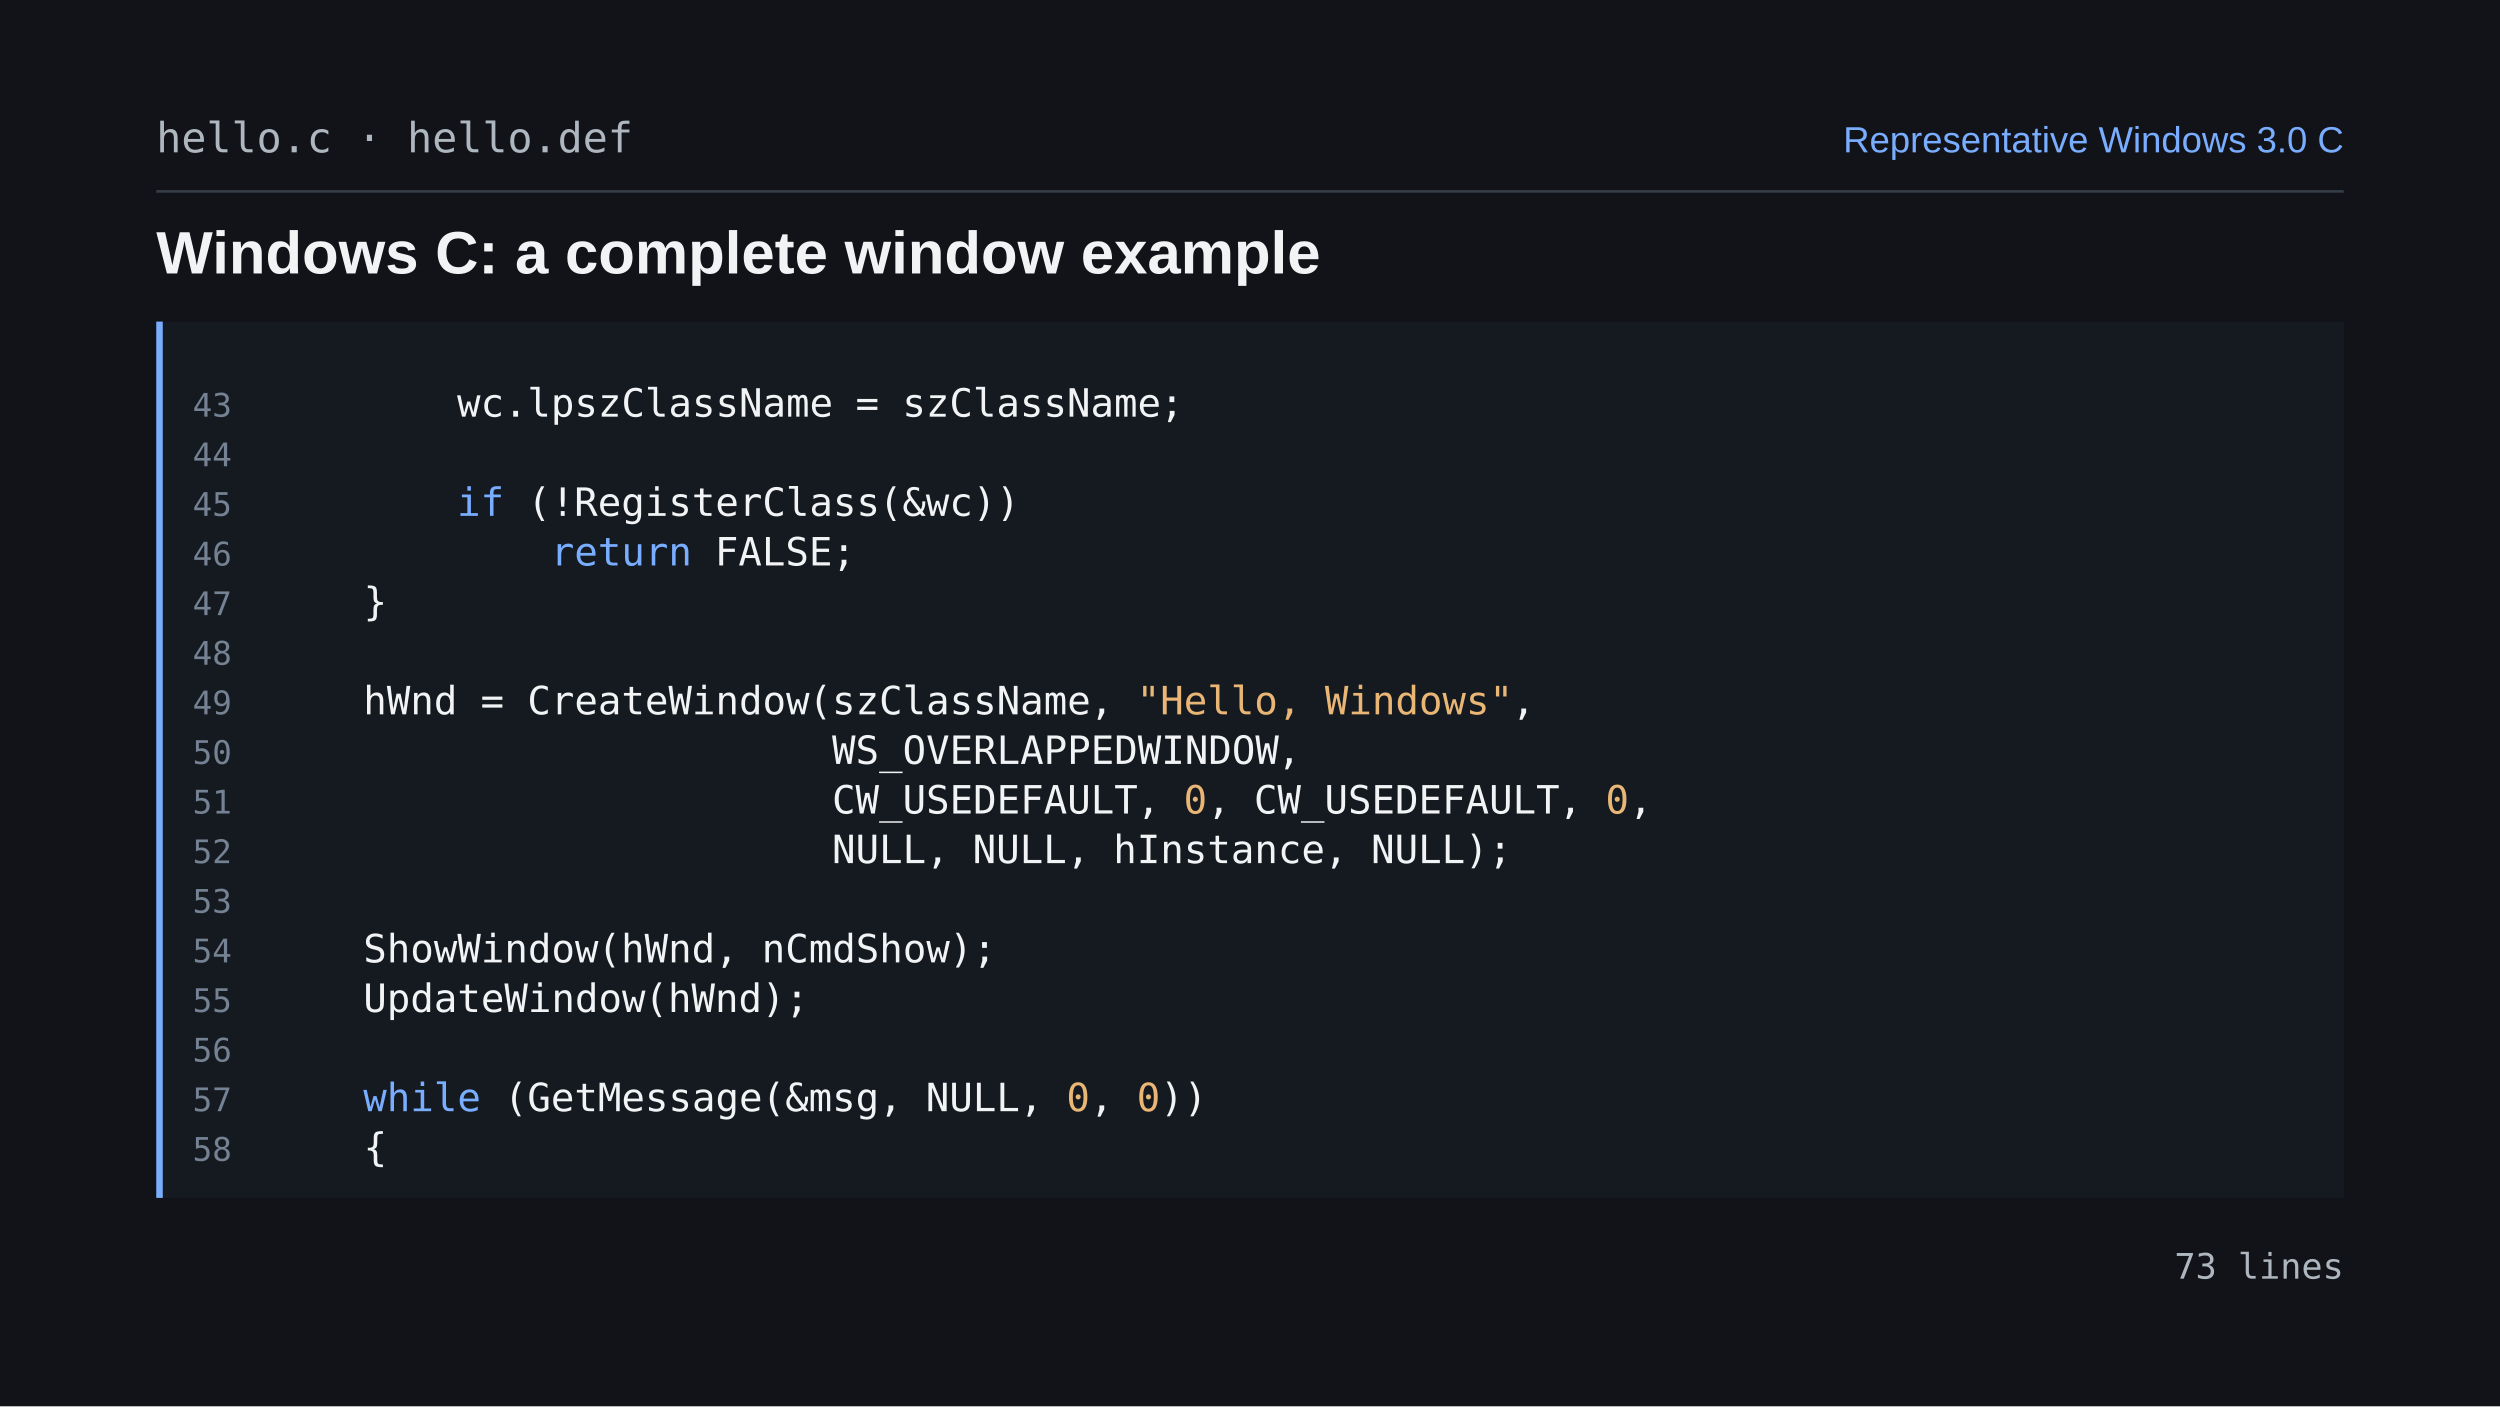
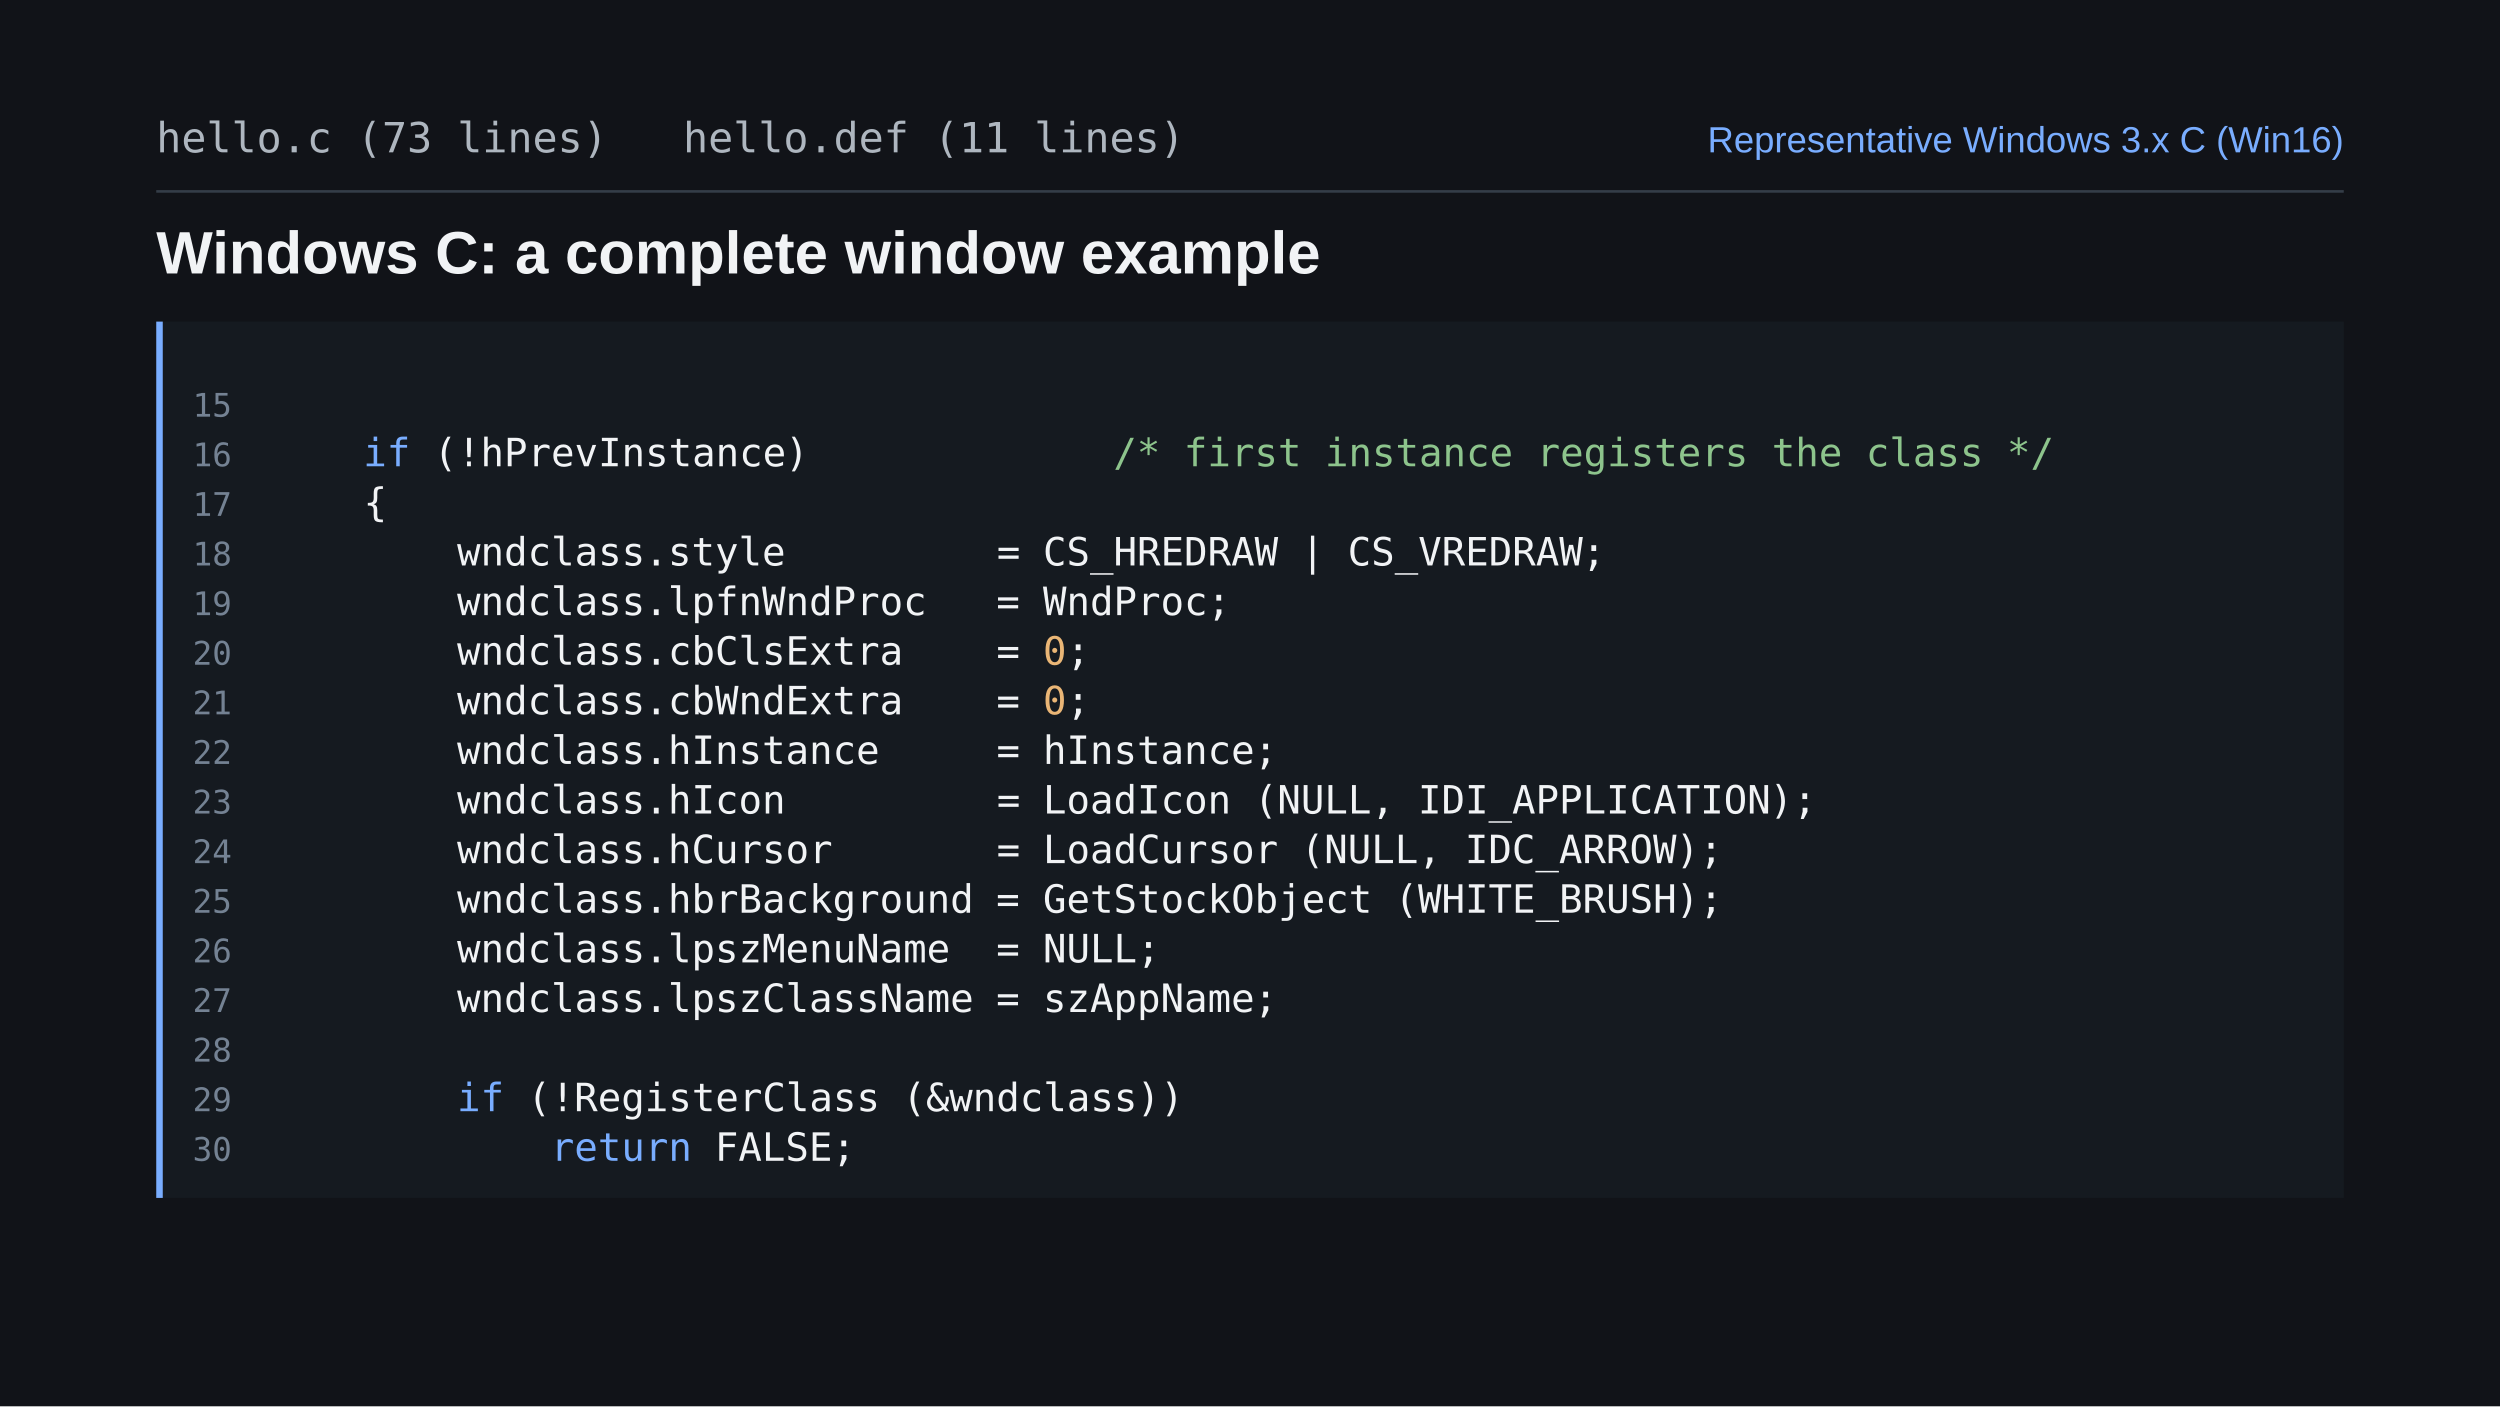
<svg xmlns="http://www.w3.org/2000/svg" width="1920" height="1080" viewBox="0 0 1920 1080" role="img">
  <defs>
    <pattern id="back" width="12" height="12" patternUnits="userSpaceOnUse">
      <path d="M0 6L6 0L12 6L6 12Z" fill="none" stroke="#8fa1c5" stroke-width="1" />
    </pattern>
    <pattern id="felt" width="10" height="10" patternUnits="userSpaceOnUse">
      <path d="M1 2h1M6 7h1" stroke="#ffffff" stroke-opacity=".035" />
    </pattern>
  </defs>
  <rect x="0.00" y="0.00" width="1920.00" height="1080.00" rx="0" fill="#111318" />
-   <text x="120.00" y="117.00" font-family="DejaVu Sans Mono" font-size="32" font-weight="400" fill="#aeb6bf" text-anchor="start" opacity="1" xml:space="preserve">hello.c · hello.def</text>
-   <text x="1800.00" y="117.00" font-family="Liberation Sans" font-size="28" font-weight="400" fill="#79adff" text-anchor="end" opacity="1" xml:space="preserve">Representative Windows 3.0 C</text>
+   <text x="120.00" y="117.00" font-family="DejaVu Sans Mono" font-size="32" font-weight="400" fill="#aeb6bf" text-anchor="start" opacity="1" xml:space="preserve">hello.c (73 lines)   hello.def (11 lines)</text>
+   <text x="1800.00" y="117.00" font-family="Liberation Sans" font-size="28" font-weight="400" fill="#79adff" text-anchor="end" opacity="1" xml:space="preserve">Representative Windows 3.x C (Win16)</text>
  <path d="M120.00 147.00L1800.00 147.00" fill="none" stroke="#343d48" stroke-width="2" />
  <text x="120.00" y="210.00" font-family="Liberation Sans" font-size="46" font-weight="700" fill="#f1f3f5" text-anchor="start" opacity="1" xml:space="preserve">Windows C: a complete window example</text>
  <rect x="120.00" y="247.00" width="1680.00" height="673.00" rx="0" fill="#151a20" />
  <rect x="120.00" y="247.00" width="5.00" height="673.00" rx="0" fill="#79adff" />
-   <text x="163.00" y="320.00" font-family="DejaVu Sans Mono" font-size="25" font-weight="400" fill="#748293" text-anchor="middle" opacity="1" xml:space="preserve">43</text>
-   <text x="207.00" y="320.00" font-family="DejaVu Sans Mono" font-size="30" font-weight="400" fill="#f1f3f5" text-anchor="start" opacity="1" xml:space="preserve">        </text>
-   <text x="351.00" y="320.00" font-family="DejaVu Sans Mono" font-size="30" font-weight="400" fill="#f1f3f5" text-anchor="start" opacity="1" xml:space="preserve">wc</text>
-   <text x="387.00" y="320.00" font-family="DejaVu Sans Mono" font-size="30" font-weight="400" fill="#f1f3f5" text-anchor="start" opacity="1" xml:space="preserve">.</text>
-   <text x="405.00" y="320.00" font-family="DejaVu Sans Mono" font-size="30" font-weight="400" fill="#f1f3f5" text-anchor="start" opacity="1" xml:space="preserve">lpszClassName</text>
-   <text x="639.00" y="320.00" font-family="DejaVu Sans Mono" font-size="30" font-weight="400" fill="#f1f3f5" text-anchor="start" opacity="1" xml:space="preserve"> = </text>
-   <text x="693.00" y="320.00" font-family="DejaVu Sans Mono" font-size="30" font-weight="400" fill="#f1f3f5" text-anchor="start" opacity="1" xml:space="preserve">szClassName</text>
-   <text x="891.00" y="320.00" font-family="DejaVu Sans Mono" font-size="30" font-weight="400" fill="#f1f3f5" text-anchor="start" opacity="1" xml:space="preserve">;</text>
-   <text x="163.00" y="358.10" font-family="DejaVu Sans Mono" font-size="25" font-weight="400" fill="#748293" text-anchor="middle" opacity="1" xml:space="preserve">44</text>
-   <text x="163.00" y="396.20" font-family="DejaVu Sans Mono" font-size="25" font-weight="400" fill="#748293" text-anchor="middle" opacity="1" xml:space="preserve">45</text>
-   <text x="207.00" y="396.20" font-family="DejaVu Sans Mono" font-size="30" font-weight="400" fill="#f1f3f5" text-anchor="start" opacity="1" xml:space="preserve">        </text>
-   <text x="351.00" y="396.20" font-family="DejaVu Sans Mono" font-size="30" font-weight="400" fill="#79adff" text-anchor="start" opacity="1" xml:space="preserve">if</text>
-   <text x="387.00" y="396.20" font-family="DejaVu Sans Mono" font-size="30" font-weight="400" fill="#f1f3f5" text-anchor="start" opacity="1" xml:space="preserve"> (!</text>
-   <text x="441.00" y="396.20" font-family="DejaVu Sans Mono" font-size="30" font-weight="400" fill="#f1f3f5" text-anchor="start" opacity="1" xml:space="preserve">RegisterClass</text>
-   <text x="675.00" y="396.20" font-family="DejaVu Sans Mono" font-size="30" font-weight="400" fill="#f1f3f5" text-anchor="start" opacity="1" xml:space="preserve">(&amp;</text>
-   <text x="711.00" y="396.20" font-family="DejaVu Sans Mono" font-size="30" font-weight="400" fill="#f1f3f5" text-anchor="start" opacity="1" xml:space="preserve">wc</text>
-   <text x="747.00" y="396.20" font-family="DejaVu Sans Mono" font-size="30" font-weight="400" fill="#f1f3f5" text-anchor="start" opacity="1" xml:space="preserve">))</text>
-   <text x="163.00" y="434.30" font-family="DejaVu Sans Mono" font-size="25" font-weight="400" fill="#748293" text-anchor="middle" opacity="1" xml:space="preserve">46</text>
-   <text x="207.00" y="434.30" font-family="DejaVu Sans Mono" font-size="30" font-weight="400" fill="#f1f3f5" text-anchor="start" opacity="1" xml:space="preserve">            </text>
-   <text x="423.00" y="434.30" font-family="DejaVu Sans Mono" font-size="30" font-weight="400" fill="#79adff" text-anchor="start" opacity="1" xml:space="preserve">return</text>
-   <text x="531.00" y="434.30" font-family="DejaVu Sans Mono" font-size="30" font-weight="400" fill="#f1f3f5" text-anchor="start" opacity="1" xml:space="preserve"> </text>
-   <text x="549.00" y="434.30" font-family="DejaVu Sans Mono" font-size="30" font-weight="400" fill="#f1f3f5" text-anchor="start" opacity="1" xml:space="preserve">FALSE</text>
-   <text x="639.00" y="434.30" font-family="DejaVu Sans Mono" font-size="30" font-weight="400" fill="#f1f3f5" text-anchor="start" opacity="1" xml:space="preserve">;</text>
-   <text x="163.00" y="472.40" font-family="DejaVu Sans Mono" font-size="25" font-weight="400" fill="#748293" text-anchor="middle" opacity="1" xml:space="preserve">47</text>
-   <text x="207.00" y="472.40" font-family="DejaVu Sans Mono" font-size="30" font-weight="400" fill="#f1f3f5" text-anchor="start" opacity="1" xml:space="preserve">    }</text>
-   <text x="163.00" y="510.50" font-family="DejaVu Sans Mono" font-size="25" font-weight="400" fill="#748293" text-anchor="middle" opacity="1" xml:space="preserve">48</text>
-   <text x="163.00" y="548.60" font-family="DejaVu Sans Mono" font-size="25" font-weight="400" fill="#748293" text-anchor="middle" opacity="1" xml:space="preserve">49</text>
-   <text x="207.00" y="548.60" font-family="DejaVu Sans Mono" font-size="30" font-weight="400" fill="#f1f3f5" text-anchor="start" opacity="1" xml:space="preserve">    </text>
-   <text x="279.00" y="548.60" font-family="DejaVu Sans Mono" font-size="30" font-weight="400" fill="#f1f3f5" text-anchor="start" opacity="1" xml:space="preserve">hWnd</text>
-   <text x="351.00" y="548.60" font-family="DejaVu Sans Mono" font-size="30" font-weight="400" fill="#f1f3f5" text-anchor="start" opacity="1" xml:space="preserve"> = </text>
-   <text x="405.00" y="548.60" font-family="DejaVu Sans Mono" font-size="30" font-weight="400" fill="#f1f3f5" text-anchor="start" opacity="1" xml:space="preserve">CreateWindow</text>
-   <text x="621.00" y="548.60" font-family="DejaVu Sans Mono" font-size="30" font-weight="400" fill="#f1f3f5" text-anchor="start" opacity="1" xml:space="preserve">(</text>
-   <text x="639.00" y="548.60" font-family="DejaVu Sans Mono" font-size="30" font-weight="400" fill="#f1f3f5" text-anchor="start" opacity="1" xml:space="preserve">szClassName</text>
-   <text x="837.00" y="548.60" font-family="DejaVu Sans Mono" font-size="30" font-weight="400" fill="#f1f3f5" text-anchor="start" opacity="1" xml:space="preserve">, </text>
-   <text x="873.00" y="548.60" font-family="DejaVu Sans Mono" font-size="30" font-weight="400" fill="#eab676" text-anchor="start" opacity="1" xml:space="preserve">"Hello, Windows"</text>
-   <text x="1161.00" y="548.60" font-family="DejaVu Sans Mono" font-size="30" font-weight="400" fill="#f1f3f5" text-anchor="start" opacity="1" xml:space="preserve">,</text>
-   <text x="163.00" y="586.70" font-family="DejaVu Sans Mono" font-size="25" font-weight="400" fill="#748293" text-anchor="middle" opacity="1" xml:space="preserve">50</text>
-   <text x="207.00" y="586.70" font-family="DejaVu Sans Mono" font-size="30" font-weight="400" fill="#f1f3f5" text-anchor="start" opacity="1" xml:space="preserve">                        </text>
-   <text x="639.00" y="586.70" font-family="DejaVu Sans Mono" font-size="30" font-weight="400" fill="#f1f3f5" text-anchor="start" opacity="1" xml:space="preserve">WS_OVERLAPPEDWINDOW</text>
-   <text x="981.00" y="586.70" font-family="DejaVu Sans Mono" font-size="30" font-weight="400" fill="#f1f3f5" text-anchor="start" opacity="1" xml:space="preserve">,</text>
-   <text x="163.00" y="624.80" font-family="DejaVu Sans Mono" font-size="25" font-weight="400" fill="#748293" text-anchor="middle" opacity="1" xml:space="preserve">51</text>
-   <text x="207.00" y="624.80" font-family="DejaVu Sans Mono" font-size="30" font-weight="400" fill="#f1f3f5" text-anchor="start" opacity="1" xml:space="preserve">                        </text>
-   <text x="639.00" y="624.80" font-family="DejaVu Sans Mono" font-size="30" font-weight="400" fill="#f1f3f5" text-anchor="start" opacity="1" xml:space="preserve">CW_USEDEFAULT</text>
-   <text x="873.00" y="624.80" font-family="DejaVu Sans Mono" font-size="30" font-weight="400" fill="#f1f3f5" text-anchor="start" opacity="1" xml:space="preserve">, </text>
-   <text x="909.00" y="624.80" font-family="DejaVu Sans Mono" font-size="30" font-weight="400" fill="#eab676" text-anchor="start" opacity="1" xml:space="preserve">0</text>
-   <text x="927.00" y="624.80" font-family="DejaVu Sans Mono" font-size="30" font-weight="400" fill="#f1f3f5" text-anchor="start" opacity="1" xml:space="preserve">, </text>
-   <text x="963.00" y="624.80" font-family="DejaVu Sans Mono" font-size="30" font-weight="400" fill="#f1f3f5" text-anchor="start" opacity="1" xml:space="preserve">CW_USEDEFAULT</text>
-   <text x="1197.00" y="624.80" font-family="DejaVu Sans Mono" font-size="30" font-weight="400" fill="#f1f3f5" text-anchor="start" opacity="1" xml:space="preserve">, </text>
-   <text x="1233.00" y="624.80" font-family="DejaVu Sans Mono" font-size="30" font-weight="400" fill="#eab676" text-anchor="start" opacity="1" xml:space="preserve">0</text>
-   <text x="1251.00" y="624.80" font-family="DejaVu Sans Mono" font-size="30" font-weight="400" fill="#f1f3f5" text-anchor="start" opacity="1" xml:space="preserve">,</text>
-   <text x="163.00" y="662.90" font-family="DejaVu Sans Mono" font-size="25" font-weight="400" fill="#748293" text-anchor="middle" opacity="1" xml:space="preserve">52</text>
-   <text x="207.00" y="662.90" font-family="DejaVu Sans Mono" font-size="30" font-weight="400" fill="#f1f3f5" text-anchor="start" opacity="1" xml:space="preserve">                        </text>
-   <text x="639.00" y="662.90" font-family="DejaVu Sans Mono" font-size="30" font-weight="400" fill="#f1f3f5" text-anchor="start" opacity="1" xml:space="preserve">NULL</text>
-   <text x="711.00" y="662.90" font-family="DejaVu Sans Mono" font-size="30" font-weight="400" fill="#f1f3f5" text-anchor="start" opacity="1" xml:space="preserve">, </text>
-   <text x="747.00" y="662.90" font-family="DejaVu Sans Mono" font-size="30" font-weight="400" fill="#f1f3f5" text-anchor="start" opacity="1" xml:space="preserve">NULL</text>
-   <text x="819.00" y="662.90" font-family="DejaVu Sans Mono" font-size="30" font-weight="400" fill="#f1f3f5" text-anchor="start" opacity="1" xml:space="preserve">, </text>
-   <text x="855.00" y="662.90" font-family="DejaVu Sans Mono" font-size="30" font-weight="400" fill="#f1f3f5" text-anchor="start" opacity="1" xml:space="preserve">hInstance</text>
-   <text x="1017.00" y="662.90" font-family="DejaVu Sans Mono" font-size="30" font-weight="400" fill="#f1f3f5" text-anchor="start" opacity="1" xml:space="preserve">, </text>
-   <text x="1053.00" y="662.90" font-family="DejaVu Sans Mono" font-size="30" font-weight="400" fill="#f1f3f5" text-anchor="start" opacity="1" xml:space="preserve">NULL</text>
-   <text x="1125.00" y="662.90" font-family="DejaVu Sans Mono" font-size="30" font-weight="400" fill="#f1f3f5" text-anchor="start" opacity="1" xml:space="preserve">);</text>
-   <text x="163.00" y="701.00" font-family="DejaVu Sans Mono" font-size="25" font-weight="400" fill="#748293" text-anchor="middle" opacity="1" xml:space="preserve">53</text>
-   <text x="163.00" y="739.10" font-family="DejaVu Sans Mono" font-size="25" font-weight="400" fill="#748293" text-anchor="middle" opacity="1" xml:space="preserve">54</text>
-   <text x="207.00" y="739.10" font-family="DejaVu Sans Mono" font-size="30" font-weight="400" fill="#f1f3f5" text-anchor="start" opacity="1" xml:space="preserve">    </text>
-   <text x="279.00" y="739.10" font-family="DejaVu Sans Mono" font-size="30" font-weight="400" fill="#f1f3f5" text-anchor="start" opacity="1" xml:space="preserve">ShowWindow</text>
-   <text x="459.00" y="739.10" font-family="DejaVu Sans Mono" font-size="30" font-weight="400" fill="#f1f3f5" text-anchor="start" opacity="1" xml:space="preserve">(</text>
-   <text x="477.00" y="739.10" font-family="DejaVu Sans Mono" font-size="30" font-weight="400" fill="#f1f3f5" text-anchor="start" opacity="1" xml:space="preserve">hWnd</text>
-   <text x="549.00" y="739.10" font-family="DejaVu Sans Mono" font-size="30" font-weight="400" fill="#f1f3f5" text-anchor="start" opacity="1" xml:space="preserve">, </text>
-   <text x="585.00" y="739.10" font-family="DejaVu Sans Mono" font-size="30" font-weight="400" fill="#f1f3f5" text-anchor="start" opacity="1" xml:space="preserve">nCmdShow</text>
-   <text x="729.00" y="739.10" font-family="DejaVu Sans Mono" font-size="30" font-weight="400" fill="#f1f3f5" text-anchor="start" opacity="1" xml:space="preserve">);</text>
-   <text x="163.00" y="777.20" font-family="DejaVu Sans Mono" font-size="25" font-weight="400" fill="#748293" text-anchor="middle" opacity="1" xml:space="preserve">55</text>
-   <text x="207.00" y="777.20" font-family="DejaVu Sans Mono" font-size="30" font-weight="400" fill="#f1f3f5" text-anchor="start" opacity="1" xml:space="preserve">    </text>
-   <text x="279.00" y="777.20" font-family="DejaVu Sans Mono" font-size="30" font-weight="400" fill="#f1f3f5" text-anchor="start" opacity="1" xml:space="preserve">UpdateWindow</text>
-   <text x="495.00" y="777.20" font-family="DejaVu Sans Mono" font-size="30" font-weight="400" fill="#f1f3f5" text-anchor="start" opacity="1" xml:space="preserve">(</text>
-   <text x="513.00" y="777.20" font-family="DejaVu Sans Mono" font-size="30" font-weight="400" fill="#f1f3f5" text-anchor="start" opacity="1" xml:space="preserve">hWnd</text>
-   <text x="585.00" y="777.20" font-family="DejaVu Sans Mono" font-size="30" font-weight="400" fill="#f1f3f5" text-anchor="start" opacity="1" xml:space="preserve">);</text>
-   <text x="163.00" y="815.30" font-family="DejaVu Sans Mono" font-size="25" font-weight="400" fill="#748293" text-anchor="middle" opacity="1" xml:space="preserve">56</text>
-   <text x="163.00" y="853.40" font-family="DejaVu Sans Mono" font-size="25" font-weight="400" fill="#748293" text-anchor="middle" opacity="1" xml:space="preserve">57</text>
-   <text x="207.00" y="853.40" font-family="DejaVu Sans Mono" font-size="30" font-weight="400" fill="#f1f3f5" text-anchor="start" opacity="1" xml:space="preserve">    </text>
-   <text x="279.00" y="853.40" font-family="DejaVu Sans Mono" font-size="30" font-weight="400" fill="#79adff" text-anchor="start" opacity="1" xml:space="preserve">while</text>
-   <text x="369.00" y="853.40" font-family="DejaVu Sans Mono" font-size="30" font-weight="400" fill="#f1f3f5" text-anchor="start" opacity="1" xml:space="preserve"> (</text>
-   <text x="405.00" y="853.40" font-family="DejaVu Sans Mono" font-size="30" font-weight="400" fill="#f1f3f5" text-anchor="start" opacity="1" xml:space="preserve">GetMessage</text>
-   <text x="585.00" y="853.40" font-family="DejaVu Sans Mono" font-size="30" font-weight="400" fill="#f1f3f5" text-anchor="start" opacity="1" xml:space="preserve">(&amp;</text>
-   <text x="621.00" y="853.40" font-family="DejaVu Sans Mono" font-size="30" font-weight="400" fill="#f1f3f5" text-anchor="start" opacity="1" xml:space="preserve">msg</text>
-   <text x="675.00" y="853.40" font-family="DejaVu Sans Mono" font-size="30" font-weight="400" fill="#f1f3f5" text-anchor="start" opacity="1" xml:space="preserve">, </text>
-   <text x="711.00" y="853.40" font-family="DejaVu Sans Mono" font-size="30" font-weight="400" fill="#f1f3f5" text-anchor="start" opacity="1" xml:space="preserve">NULL</text>
-   <text x="783.00" y="853.40" font-family="DejaVu Sans Mono" font-size="30" font-weight="400" fill="#f1f3f5" text-anchor="start" opacity="1" xml:space="preserve">, </text>
-   <text x="819.00" y="853.40" font-family="DejaVu Sans Mono" font-size="30" font-weight="400" fill="#eab676" text-anchor="start" opacity="1" xml:space="preserve">0</text>
-   <text x="837.00" y="853.40" font-family="DejaVu Sans Mono" font-size="30" font-weight="400" fill="#f1f3f5" text-anchor="start" opacity="1" xml:space="preserve">, </text>
-   <text x="873.00" y="853.40" font-family="DejaVu Sans Mono" font-size="30" font-weight="400" fill="#eab676" text-anchor="start" opacity="1" xml:space="preserve">0</text>
-   <text x="891.00" y="853.40" font-family="DejaVu Sans Mono" font-size="30" font-weight="400" fill="#f1f3f5" text-anchor="start" opacity="1" xml:space="preserve">))</text>
-   <text x="163.00" y="891.50" font-family="DejaVu Sans Mono" font-size="25" font-weight="400" fill="#748293" text-anchor="middle" opacity="1" xml:space="preserve">58</text>
-   <text x="207.00" y="891.50" font-family="DejaVu Sans Mono" font-size="30" font-weight="400" fill="#f1f3f5" text-anchor="start" opacity="1" xml:space="preserve">    {</text>
-   <text x="1800.00" y="982.00" font-family="DejaVu Sans Mono" font-size="27" font-weight="400" fill="#aeb6bf" text-anchor="end" opacity="1" xml:space="preserve">73 lines</text>
+   <clipPath id="view">
+     <rect x="125" y="290" width="1675" height="615" />
+   </clipPath>
+   <g clip-path="url(#view)">
+     <text x="163.00" y="320.00" font-family="DejaVu Sans Mono" font-size="25" font-weight="400" fill="#748293" text-anchor="middle" opacity="1" xml:space="preserve">15</text>
+     <text x="163.00" y="358.10" font-family="DejaVu Sans Mono" font-size="25" font-weight="400" fill="#748293" text-anchor="middle" opacity="1" xml:space="preserve">16</text>
+     <text x="207.00" y="358.10" font-family="DejaVu Sans Mono" font-size="30" font-weight="400" fill="#f1f3f5" text-anchor="start" opacity="1" xml:space="preserve">    </text>
+     <text x="279.00" y="358.10" font-family="DejaVu Sans Mono" font-size="30" font-weight="400" fill="#79adff" text-anchor="start" opacity="1" xml:space="preserve">if</text>
+     <text x="315.00" y="358.10" font-family="DejaVu Sans Mono" font-size="30" font-weight="400" fill="#f1f3f5" text-anchor="start" opacity="1" xml:space="preserve"> (!</text>
+     <text x="369.00" y="358.10" font-family="DejaVu Sans Mono" font-size="30" font-weight="400" fill="#f1f3f5" text-anchor="start" opacity="1" xml:space="preserve">hPrevInstance</text>
+     <text x="603.00" y="358.10" font-family="DejaVu Sans Mono" font-size="30" font-weight="400" fill="#f1f3f5" text-anchor="start" opacity="1" xml:space="preserve">)             </text>
+     <text x="855.00" y="358.10" font-family="DejaVu Sans Mono" font-size="30" font-weight="400" fill="#8dc48c" text-anchor="start" opacity="1" xml:space="preserve">/* first instance registers the class */</text>
+     <text x="163.00" y="396.20" font-family="DejaVu Sans Mono" font-size="25" font-weight="400" fill="#748293" text-anchor="middle" opacity="1" xml:space="preserve">17</text>
+     <text x="207.00" y="396.20" font-family="DejaVu Sans Mono" font-size="30" font-weight="400" fill="#f1f3f5" text-anchor="start" opacity="1" xml:space="preserve">    {</text>
+     <text x="163.00" y="434.30" font-family="DejaVu Sans Mono" font-size="25" font-weight="400" fill="#748293" text-anchor="middle" opacity="1" xml:space="preserve">18</text>
+     <text x="207.00" y="434.30" font-family="DejaVu Sans Mono" font-size="30" font-weight="400" fill="#f1f3f5" text-anchor="start" opacity="1" xml:space="preserve">        </text>
+     <text x="351.00" y="434.30" font-family="DejaVu Sans Mono" font-size="30" font-weight="400" fill="#f1f3f5" text-anchor="start" opacity="1" xml:space="preserve">wndclass</text>
+     <text x="495.00" y="434.30" font-family="DejaVu Sans Mono" font-size="30" font-weight="400" fill="#f1f3f5" text-anchor="start" opacity="1" xml:space="preserve">.</text>
+     <text x="513.00" y="434.30" font-family="DejaVu Sans Mono" font-size="30" font-weight="400" fill="#f1f3f5" text-anchor="start" opacity="1" xml:space="preserve">style</text>
+     <text x="603.00" y="434.30" font-family="DejaVu Sans Mono" font-size="30" font-weight="400" fill="#f1f3f5" text-anchor="start" opacity="1" xml:space="preserve">         = </text>
+     <text x="801.00" y="434.30" font-family="DejaVu Sans Mono" font-size="30" font-weight="400" fill="#f1f3f5" text-anchor="start" opacity="1" xml:space="preserve">CS_HREDRAW</text>
+     <text x="981.00" y="434.30" font-family="DejaVu Sans Mono" font-size="30" font-weight="400" fill="#f1f3f5" text-anchor="start" opacity="1" xml:space="preserve"> | </text>
+     <text x="1035.00" y="434.30" font-family="DejaVu Sans Mono" font-size="30" font-weight="400" fill="#f1f3f5" text-anchor="start" opacity="1" xml:space="preserve">CS_VREDRAW</text>
+     <text x="1215.00" y="434.30" font-family="DejaVu Sans Mono" font-size="30" font-weight="400" fill="#f1f3f5" text-anchor="start" opacity="1" xml:space="preserve">;</text>
+     <text x="163.00" y="472.40" font-family="DejaVu Sans Mono" font-size="25" font-weight="400" fill="#748293" text-anchor="middle" opacity="1" xml:space="preserve">19</text>
+     <text x="207.00" y="472.40" font-family="DejaVu Sans Mono" font-size="30" font-weight="400" fill="#f1f3f5" text-anchor="start" opacity="1" xml:space="preserve">        </text>
+     <text x="351.00" y="472.40" font-family="DejaVu Sans Mono" font-size="30" font-weight="400" fill="#f1f3f5" text-anchor="start" opacity="1" xml:space="preserve">wndclass</text>
+     <text x="495.00" y="472.40" font-family="DejaVu Sans Mono" font-size="30" font-weight="400" fill="#f1f3f5" text-anchor="start" opacity="1" xml:space="preserve">.</text>
+     <text x="513.00" y="472.40" font-family="DejaVu Sans Mono" font-size="30" font-weight="400" fill="#f1f3f5" text-anchor="start" opacity="1" xml:space="preserve">lpfnWndProc</text>
+     <text x="711.00" y="472.40" font-family="DejaVu Sans Mono" font-size="30" font-weight="400" fill="#f1f3f5" text-anchor="start" opacity="1" xml:space="preserve">   = </text>
+     <text x="801.00" y="472.40" font-family="DejaVu Sans Mono" font-size="30" font-weight="400" fill="#f1f3f5" text-anchor="start" opacity="1" xml:space="preserve">WndProc</text>
+     <text x="927.00" y="472.40" font-family="DejaVu Sans Mono" font-size="30" font-weight="400" fill="#f1f3f5" text-anchor="start" opacity="1" xml:space="preserve">;</text>
+     <text x="163.00" y="510.50" font-family="DejaVu Sans Mono" font-size="25" font-weight="400" fill="#748293" text-anchor="middle" opacity="1" xml:space="preserve">20</text>
+     <text x="207.00" y="510.50" font-family="DejaVu Sans Mono" font-size="30" font-weight="400" fill="#f1f3f5" text-anchor="start" opacity="1" xml:space="preserve">        </text>
+     <text x="351.00" y="510.50" font-family="DejaVu Sans Mono" font-size="30" font-weight="400" fill="#f1f3f5" text-anchor="start" opacity="1" xml:space="preserve">wndclass</text>
+     <text x="495.00" y="510.50" font-family="DejaVu Sans Mono" font-size="30" font-weight="400" fill="#f1f3f5" text-anchor="start" opacity="1" xml:space="preserve">.</text>
+     <text x="513.00" y="510.50" font-family="DejaVu Sans Mono" font-size="30" font-weight="400" fill="#f1f3f5" text-anchor="start" opacity="1" xml:space="preserve">cbClsExtra</text>
+     <text x="693.00" y="510.50" font-family="DejaVu Sans Mono" font-size="30" font-weight="400" fill="#f1f3f5" text-anchor="start" opacity="1" xml:space="preserve">    = </text>
+     <text x="801.00" y="510.50" font-family="DejaVu Sans Mono" font-size="30" font-weight="400" fill="#eab676" text-anchor="start" opacity="1" xml:space="preserve">0</text>
+     <text x="819.00" y="510.50" font-family="DejaVu Sans Mono" font-size="30" font-weight="400" fill="#f1f3f5" text-anchor="start" opacity="1" xml:space="preserve">;</text>
+     <text x="163.00" y="548.60" font-family="DejaVu Sans Mono" font-size="25" font-weight="400" fill="#748293" text-anchor="middle" opacity="1" xml:space="preserve">21</text>
+     <text x="207.00" y="548.60" font-family="DejaVu Sans Mono" font-size="30" font-weight="400" fill="#f1f3f5" text-anchor="start" opacity="1" xml:space="preserve">        </text>
+     <text x="351.00" y="548.60" font-family="DejaVu Sans Mono" font-size="30" font-weight="400" fill="#f1f3f5" text-anchor="start" opacity="1" xml:space="preserve">wndclass</text>
+     <text x="495.00" y="548.60" font-family="DejaVu Sans Mono" font-size="30" font-weight="400" fill="#f1f3f5" text-anchor="start" opacity="1" xml:space="preserve">.</text>
+     <text x="513.00" y="548.60" font-family="DejaVu Sans Mono" font-size="30" font-weight="400" fill="#f1f3f5" text-anchor="start" opacity="1" xml:space="preserve">cbWndExtra</text>
+     <text x="693.00" y="548.60" font-family="DejaVu Sans Mono" font-size="30" font-weight="400" fill="#f1f3f5" text-anchor="start" opacity="1" xml:space="preserve">    = </text>
+     <text x="801.00" y="548.60" font-family="DejaVu Sans Mono" font-size="30" font-weight="400" fill="#eab676" text-anchor="start" opacity="1" xml:space="preserve">0</text>
+     <text x="819.00" y="548.60" font-family="DejaVu Sans Mono" font-size="30" font-weight="400" fill="#f1f3f5" text-anchor="start" opacity="1" xml:space="preserve">;</text>
+     <text x="163.00" y="586.70" font-family="DejaVu Sans Mono" font-size="25" font-weight="400" fill="#748293" text-anchor="middle" opacity="1" xml:space="preserve">22</text>
+     <text x="207.00" y="586.70" font-family="DejaVu Sans Mono" font-size="30" font-weight="400" fill="#f1f3f5" text-anchor="start" opacity="1" xml:space="preserve">        </text>
+     <text x="351.00" y="586.70" font-family="DejaVu Sans Mono" font-size="30" font-weight="400" fill="#f1f3f5" text-anchor="start" opacity="1" xml:space="preserve">wndclass</text>
+     <text x="495.00" y="586.70" font-family="DejaVu Sans Mono" font-size="30" font-weight="400" fill="#f1f3f5" text-anchor="start" opacity="1" xml:space="preserve">.</text>
+     <text x="513.00" y="586.70" font-family="DejaVu Sans Mono" font-size="30" font-weight="400" fill="#f1f3f5" text-anchor="start" opacity="1" xml:space="preserve">hInstance</text>
+     <text x="675.00" y="586.70" font-family="DejaVu Sans Mono" font-size="30" font-weight="400" fill="#f1f3f5" text-anchor="start" opacity="1" xml:space="preserve">     = </text>
+     <text x="801.00" y="586.70" font-family="DejaVu Sans Mono" font-size="30" font-weight="400" fill="#f1f3f5" text-anchor="start" opacity="1" xml:space="preserve">hInstance</text>
+     <text x="963.00" y="586.70" font-family="DejaVu Sans Mono" font-size="30" font-weight="400" fill="#f1f3f5" text-anchor="start" opacity="1" xml:space="preserve">;</text>
+     <text x="163.00" y="624.80" font-family="DejaVu Sans Mono" font-size="25" font-weight="400" fill="#748293" text-anchor="middle" opacity="1" xml:space="preserve">23</text>
+     <text x="207.00" y="624.80" font-family="DejaVu Sans Mono" font-size="30" font-weight="400" fill="#f1f3f5" text-anchor="start" opacity="1" xml:space="preserve">        </text>
+     <text x="351.00" y="624.80" font-family="DejaVu Sans Mono" font-size="30" font-weight="400" fill="#f1f3f5" text-anchor="start" opacity="1" xml:space="preserve">wndclass</text>
+     <text x="495.00" y="624.80" font-family="DejaVu Sans Mono" font-size="30" font-weight="400" fill="#f1f3f5" text-anchor="start" opacity="1" xml:space="preserve">.</text>
+     <text x="513.00" y="624.80" font-family="DejaVu Sans Mono" font-size="30" font-weight="400" fill="#f1f3f5" text-anchor="start" opacity="1" xml:space="preserve">hIcon</text>
+     <text x="603.00" y="624.80" font-family="DejaVu Sans Mono" font-size="30" font-weight="400" fill="#f1f3f5" text-anchor="start" opacity="1" xml:space="preserve">         = </text>
+     <text x="801.00" y="624.80" font-family="DejaVu Sans Mono" font-size="30" font-weight="400" fill="#f1f3f5" text-anchor="start" opacity="1" xml:space="preserve">LoadIcon</text>
+     <text x="945.00" y="624.80" font-family="DejaVu Sans Mono" font-size="30" font-weight="400" fill="#f1f3f5" text-anchor="start" opacity="1" xml:space="preserve"> (</text>
+     <text x="981.00" y="624.80" font-family="DejaVu Sans Mono" font-size="30" font-weight="400" fill="#f1f3f5" text-anchor="start" opacity="1" xml:space="preserve">NULL</text>
+     <text x="1053.00" y="624.80" font-family="DejaVu Sans Mono" font-size="30" font-weight="400" fill="#f1f3f5" text-anchor="start" opacity="1" xml:space="preserve">, </text>
+     <text x="1089.00" y="624.80" font-family="DejaVu Sans Mono" font-size="30" font-weight="400" fill="#f1f3f5" text-anchor="start" opacity="1" xml:space="preserve">IDI_APPLICATION</text>
+     <text x="1359.00" y="624.80" font-family="DejaVu Sans Mono" font-size="30" font-weight="400" fill="#f1f3f5" text-anchor="start" opacity="1" xml:space="preserve">);</text>
+     <text x="163.00" y="662.90" font-family="DejaVu Sans Mono" font-size="25" font-weight="400" fill="#748293" text-anchor="middle" opacity="1" xml:space="preserve">24</text>
+     <text x="207.00" y="662.90" font-family="DejaVu Sans Mono" font-size="30" font-weight="400" fill="#f1f3f5" text-anchor="start" opacity="1" xml:space="preserve">        </text>
+     <text x="351.00" y="662.90" font-family="DejaVu Sans Mono" font-size="30" font-weight="400" fill="#f1f3f5" text-anchor="start" opacity="1" xml:space="preserve">wndclass</text>
+     <text x="495.00" y="662.90" font-family="DejaVu Sans Mono" font-size="30" font-weight="400" fill="#f1f3f5" text-anchor="start" opacity="1" xml:space="preserve">.</text>
+     <text x="513.00" y="662.90" font-family="DejaVu Sans Mono" font-size="30" font-weight="400" fill="#f1f3f5" text-anchor="start" opacity="1" xml:space="preserve">hCursor</text>
+     <text x="639.00" y="662.90" font-family="DejaVu Sans Mono" font-size="30" font-weight="400" fill="#f1f3f5" text-anchor="start" opacity="1" xml:space="preserve">       = </text>
+     <text x="801.00" y="662.90" font-family="DejaVu Sans Mono" font-size="30" font-weight="400" fill="#f1f3f5" text-anchor="start" opacity="1" xml:space="preserve">LoadCursor</text>
+     <text x="981.00" y="662.90" font-family="DejaVu Sans Mono" font-size="30" font-weight="400" fill="#f1f3f5" text-anchor="start" opacity="1" xml:space="preserve"> (</text>
+     <text x="1017.00" y="662.90" font-family="DejaVu Sans Mono" font-size="30" font-weight="400" fill="#f1f3f5" text-anchor="start" opacity="1" xml:space="preserve">NULL</text>
+     <text x="1089.00" y="662.90" font-family="DejaVu Sans Mono" font-size="30" font-weight="400" fill="#f1f3f5" text-anchor="start" opacity="1" xml:space="preserve">, </text>
+     <text x="1125.00" y="662.90" font-family="DejaVu Sans Mono" font-size="30" font-weight="400" fill="#f1f3f5" text-anchor="start" opacity="1" xml:space="preserve">IDC_ARROW</text>
+     <text x="1287.00" y="662.90" font-family="DejaVu Sans Mono" font-size="30" font-weight="400" fill="#f1f3f5" text-anchor="start" opacity="1" xml:space="preserve">);</text>
+     <text x="163.00" y="701.00" font-family="DejaVu Sans Mono" font-size="25" font-weight="400" fill="#748293" text-anchor="middle" opacity="1" xml:space="preserve">25</text>
+     <text x="207.00" y="701.00" font-family="DejaVu Sans Mono" font-size="30" font-weight="400" fill="#f1f3f5" text-anchor="start" opacity="1" xml:space="preserve">        </text>
+     <text x="351.00" y="701.00" font-family="DejaVu Sans Mono" font-size="30" font-weight="400" fill="#f1f3f5" text-anchor="start" opacity="1" xml:space="preserve">wndclass</text>
+     <text x="495.00" y="701.00" font-family="DejaVu Sans Mono" font-size="30" font-weight="400" fill="#f1f3f5" text-anchor="start" opacity="1" xml:space="preserve">.</text>
+     <text x="513.00" y="701.00" font-family="DejaVu Sans Mono" font-size="30" font-weight="400" fill="#f1f3f5" text-anchor="start" opacity="1" xml:space="preserve">hbrBackground</text>
+     <text x="747.00" y="701.00" font-family="DejaVu Sans Mono" font-size="30" font-weight="400" fill="#f1f3f5" text-anchor="start" opacity="1" xml:space="preserve"> = </text>
+     <text x="801.00" y="701.00" font-family="DejaVu Sans Mono" font-size="30" font-weight="400" fill="#f1f3f5" text-anchor="start" opacity="1" xml:space="preserve">GetStockObject</text>
+     <text x="1053.00" y="701.00" font-family="DejaVu Sans Mono" font-size="30" font-weight="400" fill="#f1f3f5" text-anchor="start" opacity="1" xml:space="preserve"> (</text>
+     <text x="1089.00" y="701.00" font-family="DejaVu Sans Mono" font-size="30" font-weight="400" fill="#f1f3f5" text-anchor="start" opacity="1" xml:space="preserve">WHITE_BRUSH</text>
+     <text x="1287.00" y="701.00" font-family="DejaVu Sans Mono" font-size="30" font-weight="400" fill="#f1f3f5" text-anchor="start" opacity="1" xml:space="preserve">);</text>
+     <text x="163.00" y="739.10" font-family="DejaVu Sans Mono" font-size="25" font-weight="400" fill="#748293" text-anchor="middle" opacity="1" xml:space="preserve">26</text>
+     <text x="207.00" y="739.10" font-family="DejaVu Sans Mono" font-size="30" font-weight="400" fill="#f1f3f5" text-anchor="start" opacity="1" xml:space="preserve">        </text>
+     <text x="351.00" y="739.10" font-family="DejaVu Sans Mono" font-size="30" font-weight="400" fill="#f1f3f5" text-anchor="start" opacity="1" xml:space="preserve">wndclass</text>
+     <text x="495.00" y="739.10" font-family="DejaVu Sans Mono" font-size="30" font-weight="400" fill="#f1f3f5" text-anchor="start" opacity="1" xml:space="preserve">.</text>
+     <text x="513.00" y="739.10" font-family="DejaVu Sans Mono" font-size="30" font-weight="400" fill="#f1f3f5" text-anchor="start" opacity="1" xml:space="preserve">lpszMenuName</text>
+     <text x="729.00" y="739.10" font-family="DejaVu Sans Mono" font-size="30" font-weight="400" fill="#f1f3f5" text-anchor="start" opacity="1" xml:space="preserve">  = </text>
+     <text x="801.00" y="739.10" font-family="DejaVu Sans Mono" font-size="30" font-weight="400" fill="#f1f3f5" text-anchor="start" opacity="1" xml:space="preserve">NULL</text>
+     <text x="873.00" y="739.10" font-family="DejaVu Sans Mono" font-size="30" font-weight="400" fill="#f1f3f5" text-anchor="start" opacity="1" xml:space="preserve">;</text>
+     <text x="163.00" y="777.20" font-family="DejaVu Sans Mono" font-size="25" font-weight="400" fill="#748293" text-anchor="middle" opacity="1" xml:space="preserve">27</text>
+     <text x="207.00" y="777.20" font-family="DejaVu Sans Mono" font-size="30" font-weight="400" fill="#f1f3f5" text-anchor="start" opacity="1" xml:space="preserve">        </text>
+     <text x="351.00" y="777.20" font-family="DejaVu Sans Mono" font-size="30" font-weight="400" fill="#f1f3f5" text-anchor="start" opacity="1" xml:space="preserve">wndclass</text>
+     <text x="495.00" y="777.20" font-family="DejaVu Sans Mono" font-size="30" font-weight="400" fill="#f1f3f5" text-anchor="start" opacity="1" xml:space="preserve">.</text>
+     <text x="513.00" y="777.20" font-family="DejaVu Sans Mono" font-size="30" font-weight="400" fill="#f1f3f5" text-anchor="start" opacity="1" xml:space="preserve">lpszClassName</text>
+     <text x="747.00" y="777.20" font-family="DejaVu Sans Mono" font-size="30" font-weight="400" fill="#f1f3f5" text-anchor="start" opacity="1" xml:space="preserve"> = </text>
+     <text x="801.00" y="777.20" font-family="DejaVu Sans Mono" font-size="30" font-weight="400" fill="#f1f3f5" text-anchor="start" opacity="1" xml:space="preserve">szAppName</text>
+     <text x="963.00" y="777.20" font-family="DejaVu Sans Mono" font-size="30" font-weight="400" fill="#f1f3f5" text-anchor="start" opacity="1" xml:space="preserve">;</text>
+     <text x="163.00" y="815.30" font-family="DejaVu Sans Mono" font-size="25" font-weight="400" fill="#748293" text-anchor="middle" opacity="1" xml:space="preserve">28</text>
+     <text x="163.00" y="853.40" font-family="DejaVu Sans Mono" font-size="25" font-weight="400" fill="#748293" text-anchor="middle" opacity="1" xml:space="preserve">29</text>
+     <text x="207.00" y="853.40" font-family="DejaVu Sans Mono" font-size="30" font-weight="400" fill="#f1f3f5" text-anchor="start" opacity="1" xml:space="preserve">        </text>
+     <text x="351.00" y="853.40" font-family="DejaVu Sans Mono" font-size="30" font-weight="400" fill="#79adff" text-anchor="start" opacity="1" xml:space="preserve">if</text>
+     <text x="387.00" y="853.40" font-family="DejaVu Sans Mono" font-size="30" font-weight="400" fill="#f1f3f5" text-anchor="start" opacity="1" xml:space="preserve"> (!</text>
+     <text x="441.00" y="853.40" font-family="DejaVu Sans Mono" font-size="30" font-weight="400" fill="#f1f3f5" text-anchor="start" opacity="1" xml:space="preserve">RegisterClass</text>
+     <text x="675.00" y="853.40" font-family="DejaVu Sans Mono" font-size="30" font-weight="400" fill="#f1f3f5" text-anchor="start" opacity="1" xml:space="preserve"> (&amp;</text>
+     <text x="729.00" y="853.40" font-family="DejaVu Sans Mono" font-size="30" font-weight="400" fill="#f1f3f5" text-anchor="start" opacity="1" xml:space="preserve">wndclass</text>
+     <text x="873.00" y="853.40" font-family="DejaVu Sans Mono" font-size="30" font-weight="400" fill="#f1f3f5" text-anchor="start" opacity="1" xml:space="preserve">))</text>
+     <text x="163.00" y="891.50" font-family="DejaVu Sans Mono" font-size="25" font-weight="400" fill="#748293" text-anchor="middle" opacity="1" xml:space="preserve">30</text>
+     <text x="207.00" y="891.50" font-family="DejaVu Sans Mono" font-size="30" font-weight="400" fill="#f1f3f5" text-anchor="start" opacity="1" xml:space="preserve">            </text>
+     <text x="423.00" y="891.50" font-family="DejaVu Sans Mono" font-size="30" font-weight="400" fill="#79adff" text-anchor="start" opacity="1" xml:space="preserve">return</text>
+     <text x="531.00" y="891.50" font-family="DejaVu Sans Mono" font-size="30" font-weight="400" fill="#f1f3f5" text-anchor="start" opacity="1" xml:space="preserve"> </text>
+     <text x="549.00" y="891.50" font-family="DejaVu Sans Mono" font-size="30" font-weight="400" fill="#f1f3f5" text-anchor="start" opacity="1" xml:space="preserve">FALSE</text>
+     <text x="639.00" y="891.50" font-family="DejaVu Sans Mono" font-size="30" font-weight="400" fill="#f1f3f5" text-anchor="start" opacity="1" xml:space="preserve">;</text>
+     <text x="163.00" y="929.60" font-family="DejaVu Sans Mono" font-size="25" font-weight="400" fill="#748293" text-anchor="middle" opacity="1" xml:space="preserve">31</text>
+     <text x="207.00" y="929.60" font-family="DejaVu Sans Mono" font-size="30" font-weight="400" fill="#f1f3f5" text-anchor="start" opacity="1" xml:space="preserve">    }</text>
+     <text x="163.00" y="967.70" font-family="DejaVu Sans Mono" font-size="25" font-weight="400" fill="#748293" text-anchor="middle" opacity="1" xml:space="preserve">32</text>
+   </g>
</svg>
